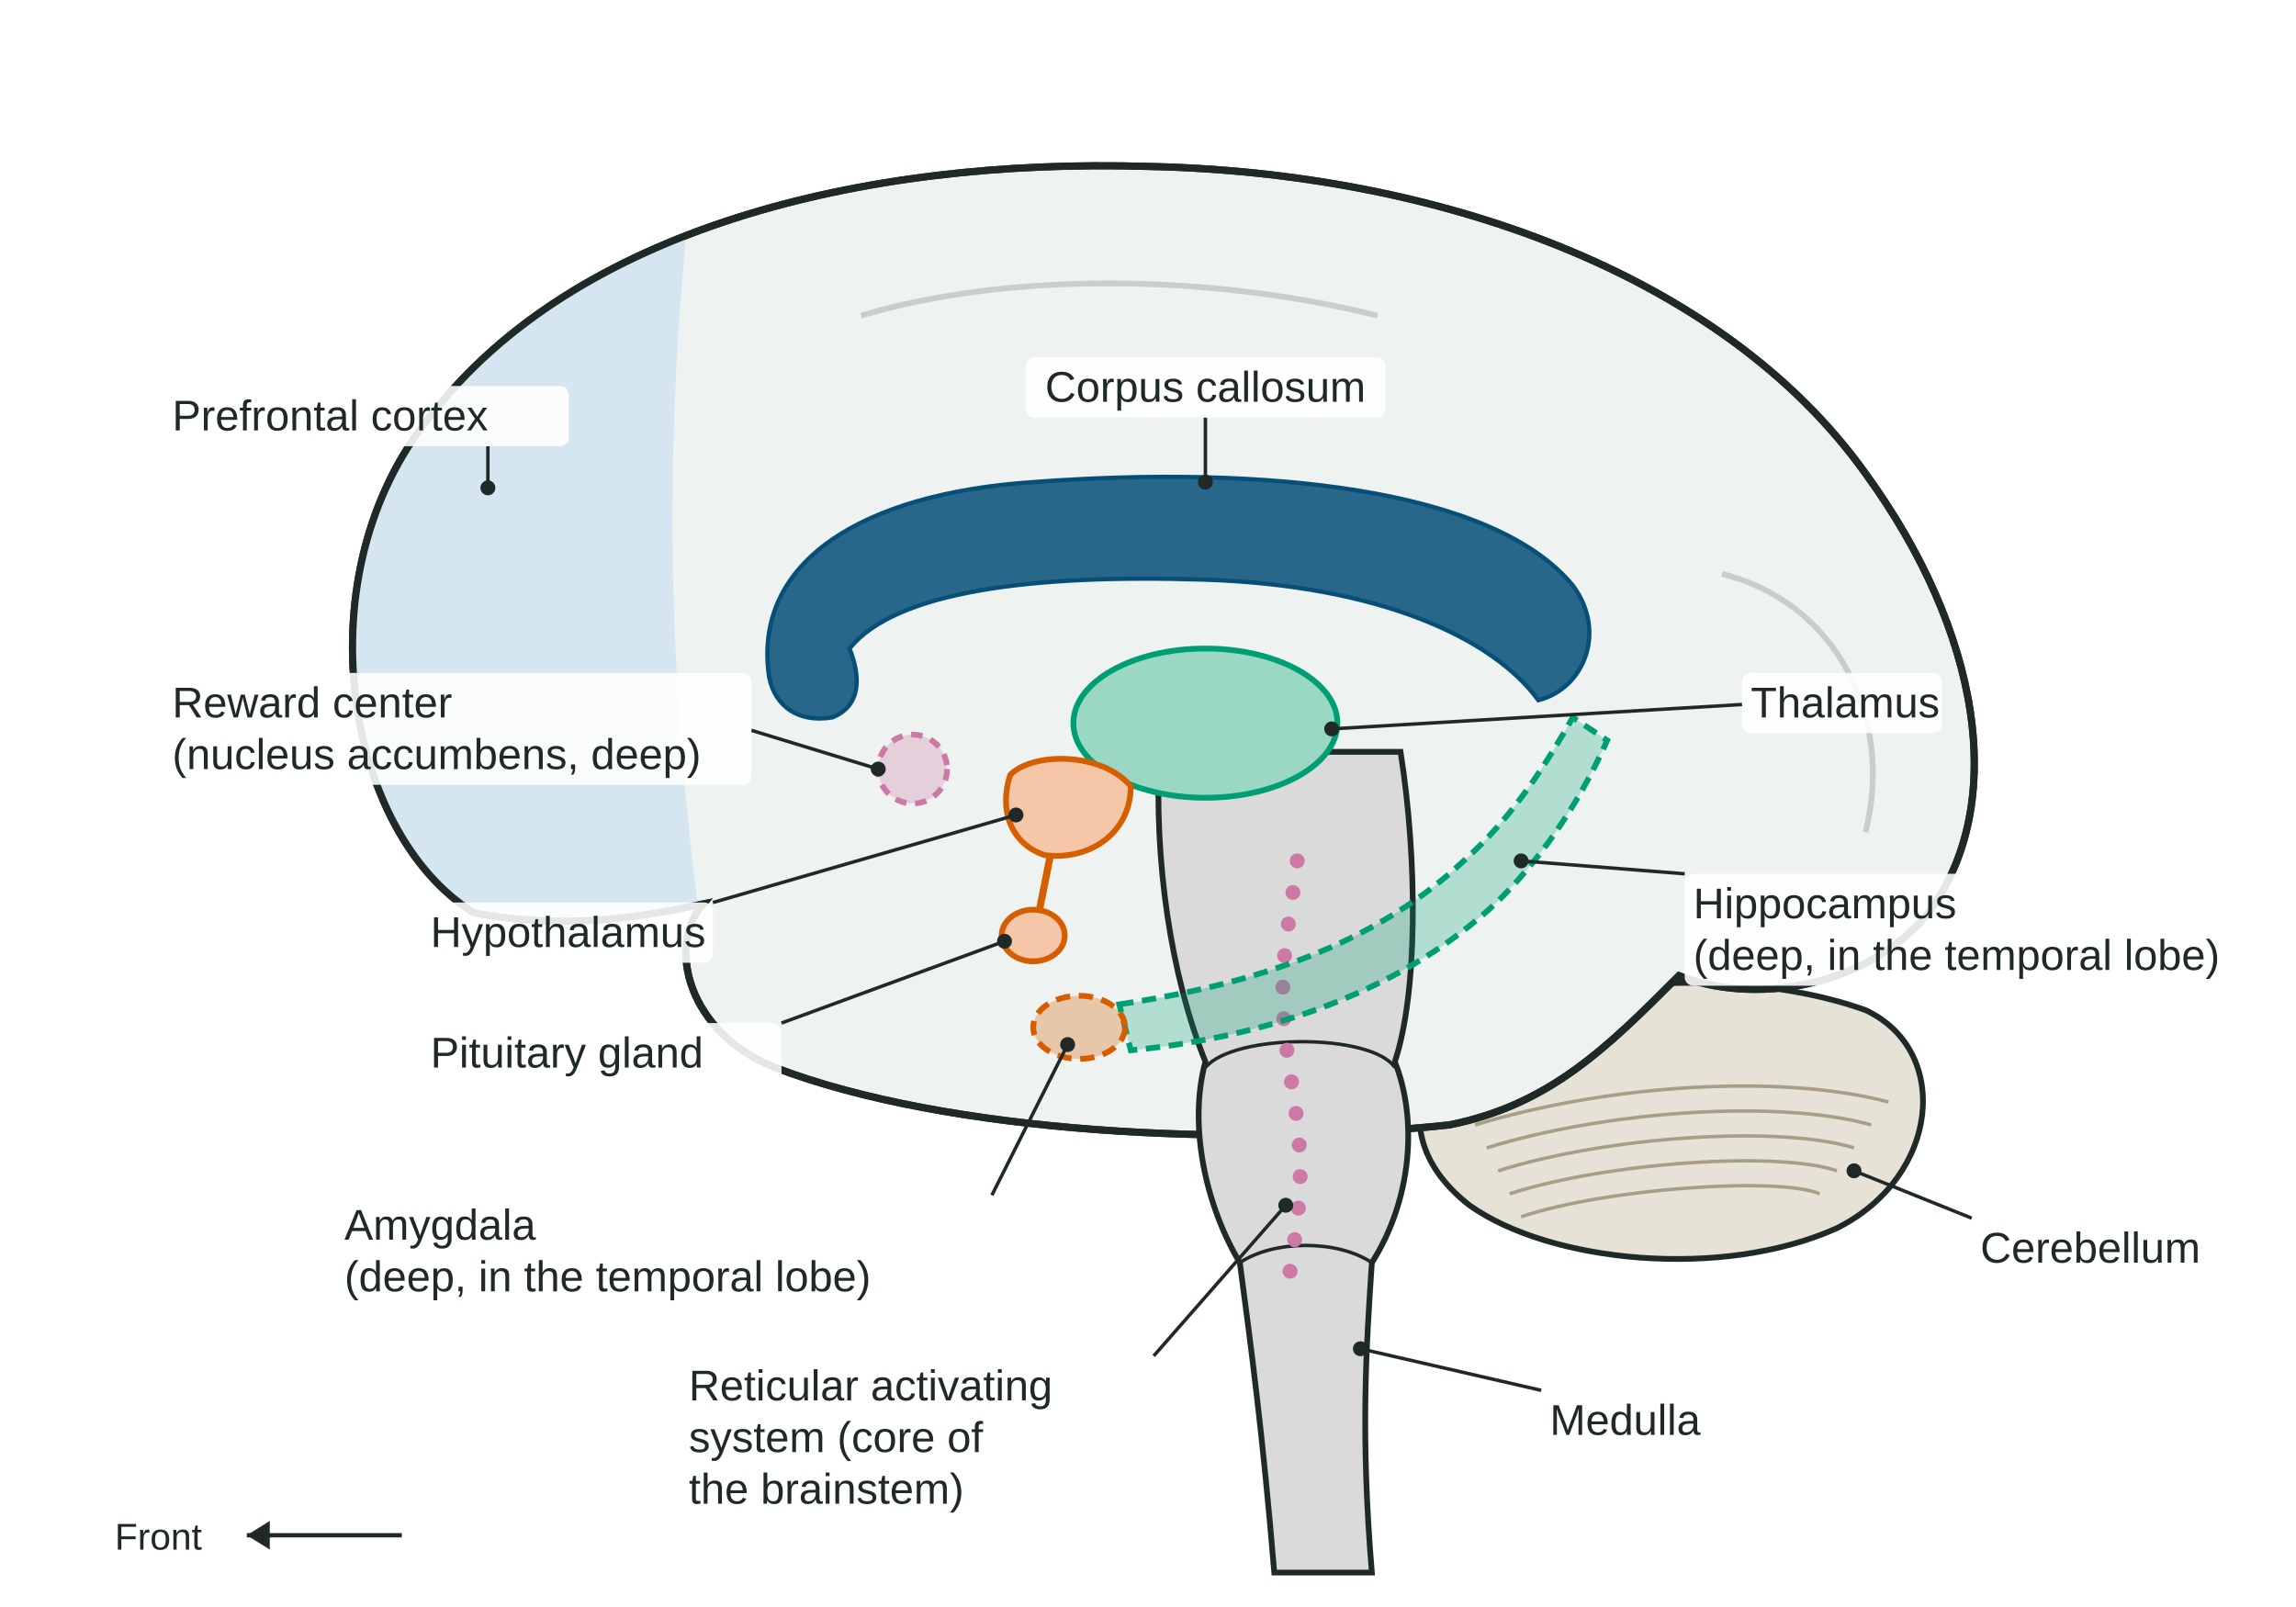
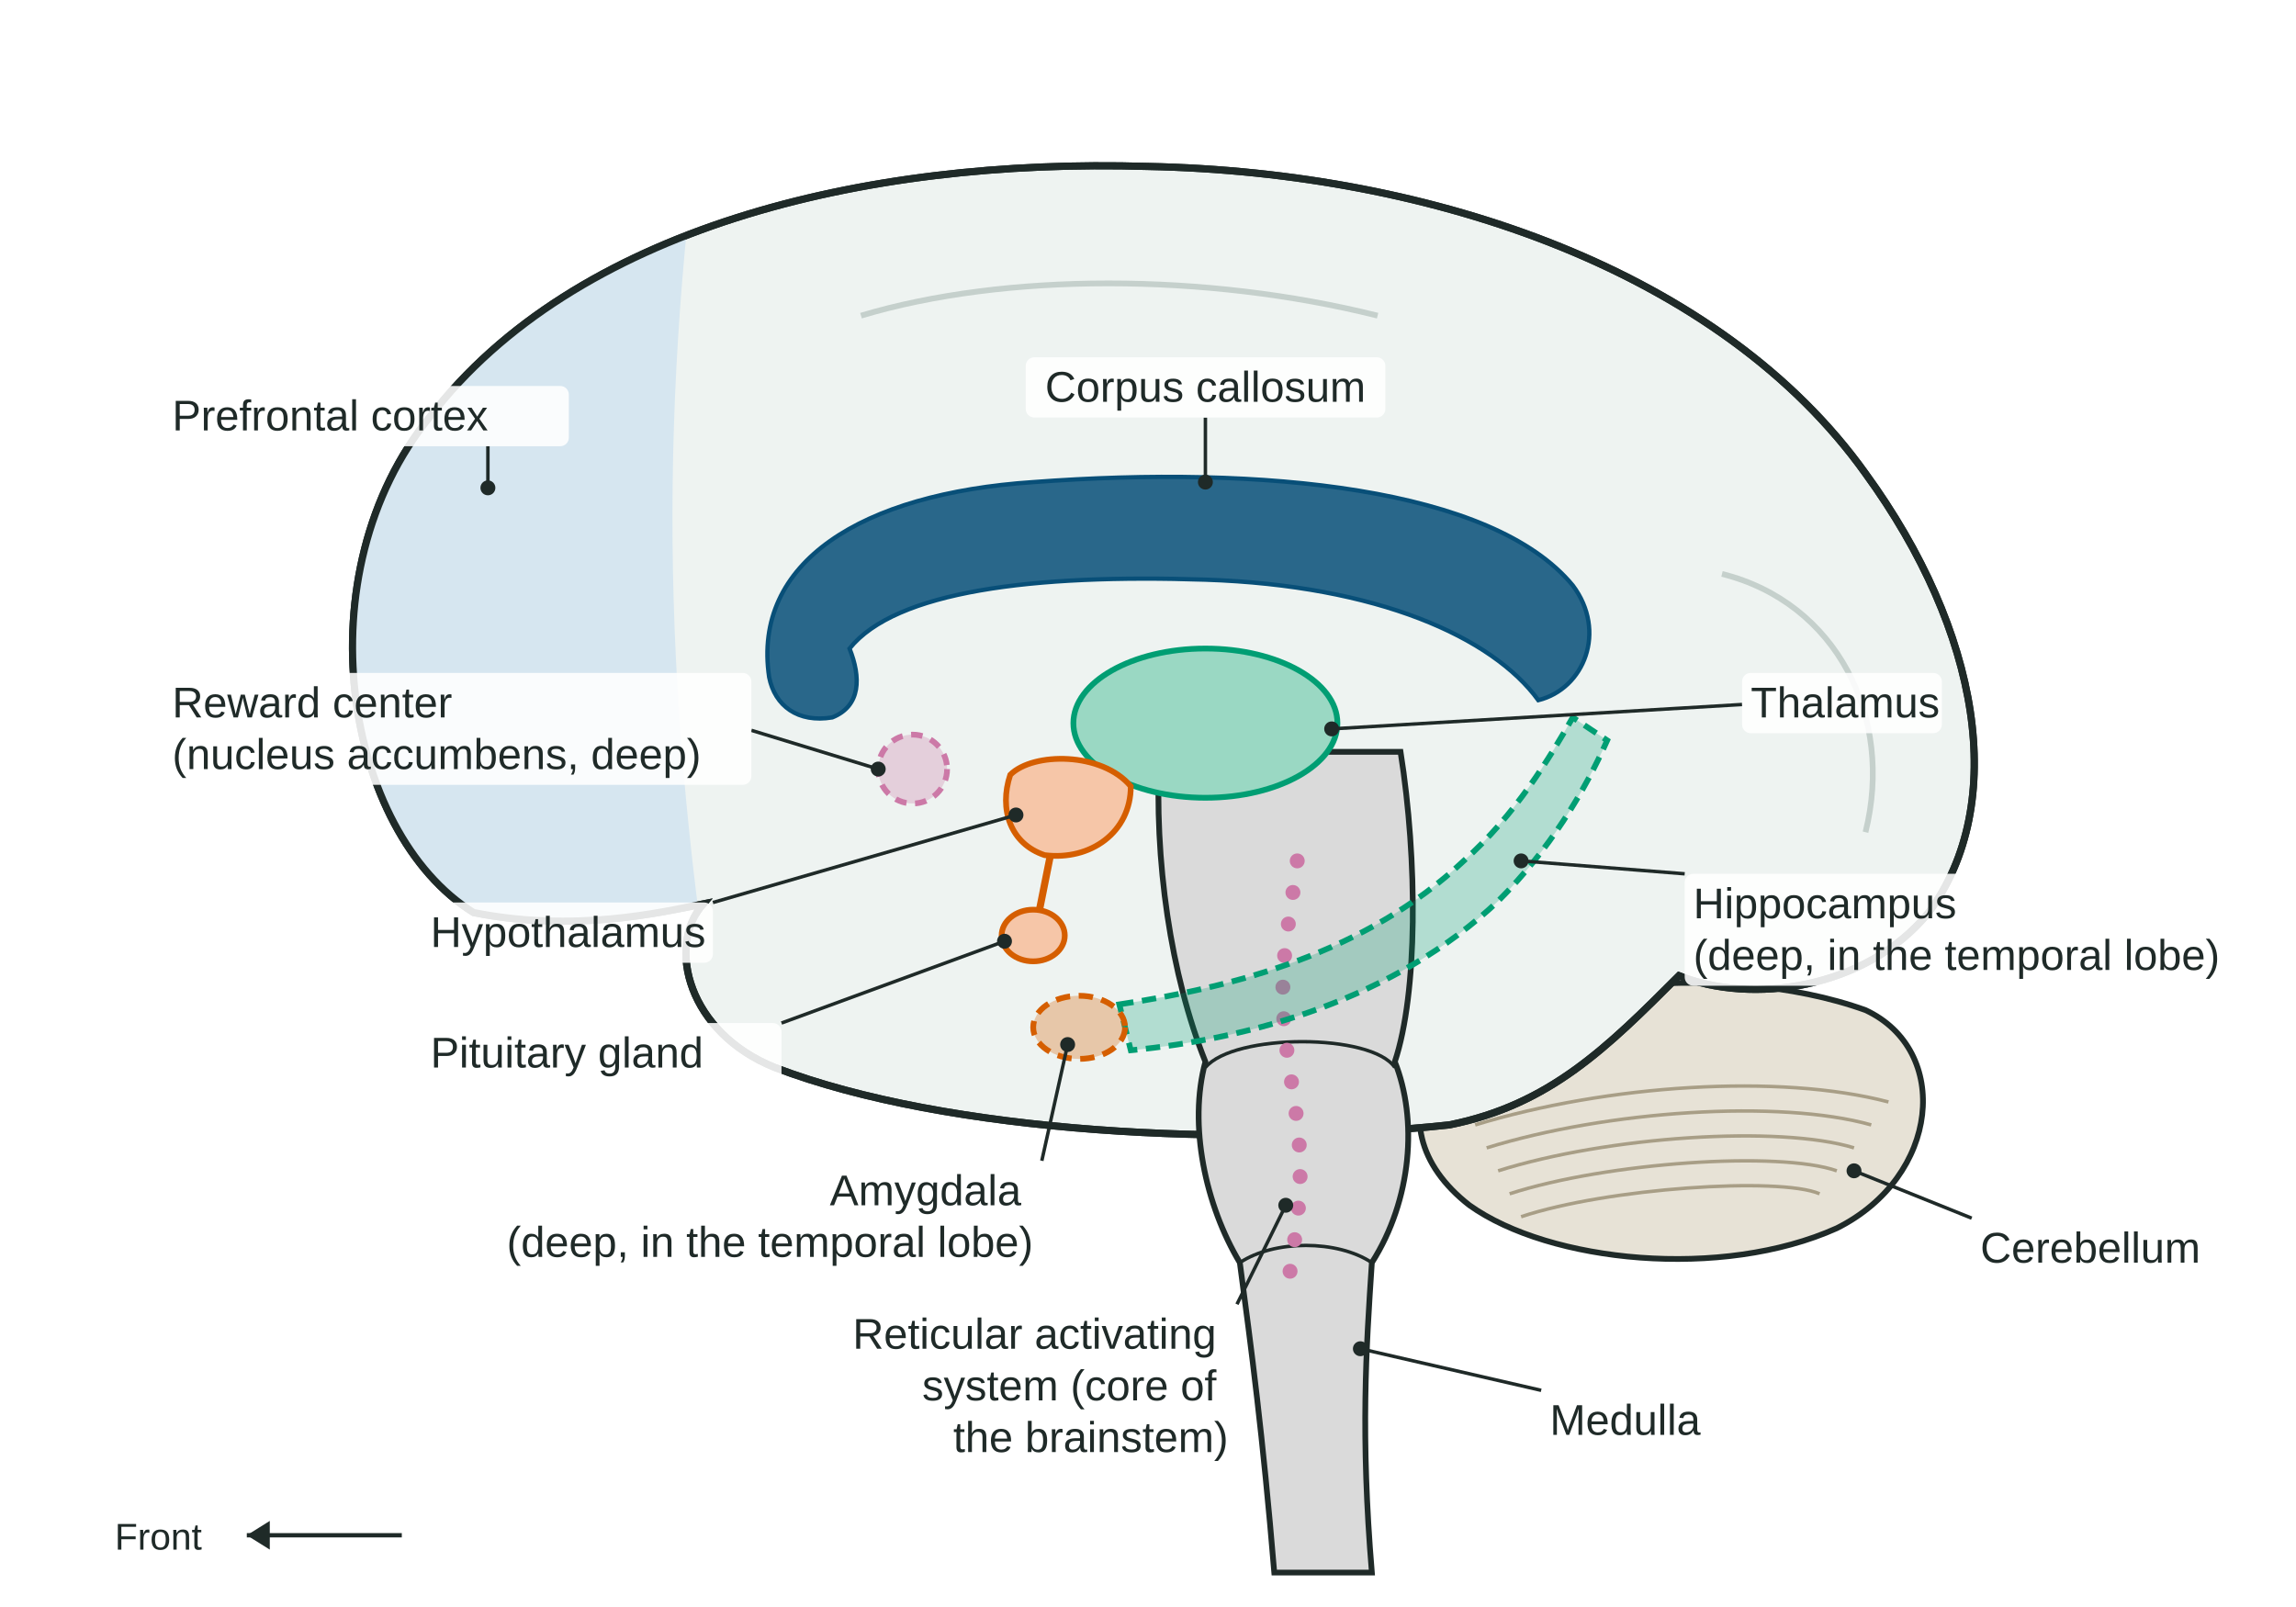
<svg xmlns="http://www.w3.org/2000/svg" viewBox="0 0 800 560" width="800" height="560" role="img" aria-labelledby="brain-inner-t brain-inner-d" font-family="Arial, Helvetica, sans-serif">
  <rect width="800" height="560" fill="#FFFFFF" />
  <defs>
    <clipPath id="brain-inner-cl">
      <path d="M165 318 C120 290 105 200 150 145 C200 80 300 55 400 58 C500 60 600 95 650 165 C690 220 700 280 672 318 C650 345 610 350 585 340 C560 365 540 385 505 392 C430 400 330 395 270 372 C240 360 232 330 245 315 C230 318 200 325 165 318 Z" />
    </clipPath>
  </defs>
  <path d="M500 372 C520 342 600 334 650 352 C680 366 676 410 640 428 C600 446 540 440 512 420 C494 406 490 388 500 372 Z" fill="#E7E2D6" stroke="#1F2A28" stroke-width="2" />
  <path d="M514 392 C560 378 620 374 658 384" fill="none" stroke="#A89E86" stroke-width="1.2" />
  <path d="M518 400 C560 387 620 383 652 392" fill="none" stroke="#A89E86" stroke-width="1.2" />
  <path d="M522 408 C560 396 620 392 646 400" fill="none" stroke="#A89E86" stroke-width="1.2" />
  <path d="M526 416 C560 405 620 401 640 408" fill="none" stroke="#A89E86" stroke-width="1.2" />
  <path d="M530 424 C560 414 620 410 634 416" fill="none" stroke="#A89E86" stroke-width="1.2" />
  <path d="M165 318 C120 290 105 200 150 145 C200 80 300 55 400 58 C500 60 600 95 650 165 C690 220 700 280 672 318 C650 345 610 350 585 340 C560 365 540 385 505 392 C430 400 330 395 270 372 C240 360 232 330 245 315 C230 318 200 325 165 318 Z" fill="#EEF3F1" stroke="#1F2A28" stroke-width="2.5" />
  <path d="M232 196 C210 160 170 165 160 200 M600 200 C640 210 660 250 650 290 M300 110 C350 95 420 95 480 110" fill="none" stroke="#C5D0CC" stroke-width="2" />
  <g clip-path="url(#brain-inner-cl)">
    <path d="M0 0 L250 0 C230 120 230 220 245 330 L0 330 Z" fill="#D6E6F0" />
  </g>
  <path d="M165 318 C120 290 105 200 150 145 C200 80 300 55 400 58 C500 60 600 95 650 165 C690 220 700 280 672 318 C650 345 610 350 585 340 C560 365 540 385 505 392 C430 400 330 395 270 372 C240 360 232 330 245 315 C230 318 200 325 165 318 Z" fill="none" stroke="#1F2A28" stroke-width="2.5" />
  <path d="M404 262 C402 300 408 340 420 370 C414 392 420 420 432 440 C436 470 440 500 444 548 L478 548 C474 500 476 470 478 440 C492 418 494 390 486 370 C494 346 494 300 488 262 Z" fill="#DADADA" stroke="#1F2A28" stroke-width="2" />
  <path d="M420 372 C430 360 478 360 486 372" fill="none" stroke="#1F2A28" stroke-width="1.2" />
  <path d="M432 440 C444 432 466 432 478 440" fill="none" stroke="#1F2A28" stroke-width="1.2" />
  <circle cx="452" cy="300" r="2.6" fill="#CC79A7" />
  <circle cx="450.5" cy="311" r="2.6" fill="#CC79A7" />
  <circle cx="448.9" cy="322" r="2.6" fill="#CC79A7" />
  <circle cx="447.6" cy="333" r="2.6" fill="#CC79A7" />
  <circle cx="447" cy="344" r="2.6" fill="#CC79A7" />
  <circle cx="447.3" cy="355" r="2.6" fill="#CC79A7" />
  <circle cx="448.4" cy="366" r="2.6" fill="#CC79A7" />
  <circle cx="450" cy="377" r="2.6" fill="#CC79A7" />
  <circle cx="451.6" cy="388" r="2.6" fill="#CC79A7" />
  <circle cx="452.7" cy="399" r="2.6" fill="#CC79A7" />
  <circle cx="453" cy="410" r="2.6" fill="#CC79A7" />
  <circle cx="452.4" cy="421" r="2.6" fill="#CC79A7" />
  <circle cx="451.1" cy="432" r="2.6" fill="#CC79A7" />
  <circle cx="449.5" cy="443" r="2.6" fill="#CC79A7" />
  <path d="M268 236 C262 196 300 172 360 168 C440 162 520 170 548 204 C560 220 552 240 536 244 C520 222 480 204 420 202 C360 200 312 206 296 226 C300 236 300 246 290 250 C278 252 270 246 268 236 Z" fill="#084F78" fill-opacity="0.85" stroke="#084F78" stroke-width="1.5" />
  <ellipse cx="420" cy="252" rx="46" ry="26" fill="#9AD8C3" stroke="#009E73" stroke-width="2" />
  <path d="M352 270 C360 262 384 262 394 274 C394 290 380 300 364 298 C352 294 348 282 352 270 Z" fill="#F6C6A8" stroke="#D55E00" stroke-width="2" />
  <path d="M366 298 L362 318" stroke="#D55E00" stroke-width="2.5" />
  <ellipse cx="360" cy="326" rx="11" ry="9" fill="#F6C6A8" stroke="#D55E00" stroke-width="2" />
  <circle cx="318" cy="268" r="12" fill="#CC79A7" fill-opacity="0.3" stroke="#CC79A7" stroke-width="2" stroke-dasharray="4 3" />
  <path d="M390 350 C430 344 476 332 510 300 C528 284 540 264 548 250 L560 258 C552 276 540 296 522 314 C486 348 436 362 394 366 Z" fill="#009E73" fill-opacity="0.25" stroke="#009E73" stroke-width="2" stroke-dasharray="5 3" />
  <ellipse cx="376" cy="358" rx="16" ry="11" fill="#D55E00" fill-opacity="0.3" stroke="#D55E00" stroke-width="2" stroke-dasharray="5 3" />
  <line x1="420" y1="145.5" x2="420" y2="168" stroke="#1F2A28" stroke-width="1.2" />
  <circle cx="420" cy="168" r="2.6" fill="#1F2A28" />
  <rect x="357.4" y="124.5" width="125.3" height="21" rx="3" fill="#FFFFFF" fill-opacity="0.88" />
  <text x="420" y="140" font-size="15" text-anchor="middle" fill="#1F2A28">
    <tspan x="420" dy="0">Corpus callosum</tspan>
  </text>
  <line x1="607" y1="245.5" x2="464" y2="254" stroke="#1F2A28" stroke-width="1.2" />
  <circle cx="464" cy="254" r="2.6" fill="#1F2A28" />
  <rect x="607" y="234.5" width="69.6" height="21" rx="3" fill="#FFFFFF" fill-opacity="0.88" />
  <text x="610" y="250" font-size="15" text-anchor="start" fill="#1F2A28">
    <tspan x="610" dy="0">Thalamus</tspan>
  </text>
  <line x1="248.4" y1="314.5" x2="354" y2="284" stroke="#1F2A28" stroke-width="1.2" />
  <circle cx="354" cy="284" r="2.6" fill="#1F2A28" />
  <rect x="147" y="314.5" width="101.4" height="21" rx="3" fill="#FFFFFF" fill-opacity="0.88" />
  <text x="150" y="330" font-size="15" text-anchor="start" fill="#1F2A28">
    <tspan x="150" dy="0">Hypothalamus</tspan>
  </text>
  <line x1="272.3" y1="356.5" x2="350" y2="328" stroke="#1F2A28" stroke-width="1.2" />
  <circle cx="350" cy="328" r="2.6" fill="#1F2A28" />
  <rect x="147" y="356.5" width="125.3" height="21" rx="3" fill="#FFFFFF" fill-opacity="0.88" />
  <text x="150" y="372" font-size="15" text-anchor="start" fill="#1F2A28">
    <tspan x="150" dy="0">Pituitary gland</tspan>
  </text>
-   <line x1="345.6" y1="416.5" x2="372" y2="364" stroke="#1F2A28" stroke-width="1.2" />
+   <line x1="363" y1="404.5" x2="372" y2="364" stroke="#1F2A28" stroke-width="1.2" />
  <circle cx="372" cy="364" r="2.6" fill="#1F2A28" />
-   <rect x="117" y="416.5" width="228.6" height="39" rx="3" fill="#FFFFFF" fill-opacity="0.88" />
-   <text x="120" y="432" font-size="15" text-anchor="start" fill="#1F2A28">
-     <tspan x="120" dy="0">Amygdala</tspan>
-     <tspan x="120" dy="18">(deep, in the temporal lobe)</tspan>
+   <rect x="134.4" y="404.5" width="228.6" height="39" rx="3" fill="#FFFFFF" fill-opacity="0.88" />
+   <text x="360" y="420" font-size="15" text-anchor="end" fill="#1F2A28">
+     <tspan x="360" dy="0">Amygdala</tspan>
+     <tspan x="360" dy="18">(deep, in the temporal lobe)</tspan>
  </text>
  <line x1="587" y1="304.5" x2="530" y2="300" stroke="#1F2A28" stroke-width="1.2" />
  <circle cx="530" cy="300" r="2.6" fill="#1F2A28" />
  <rect x="587" y="304.5" width="228.6" height="39" rx="3" fill="#FFFFFF" fill-opacity="0.88" />
  <text x="590" y="320" font-size="15" text-anchor="start" fill="#1F2A28">
    <tspan x="590" dy="0">Hippocampus</tspan>
    <tspan x="590" dy="18">(deep, in the temporal lobe)</tspan>
  </text>
  <line x1="261.8" y1="254.5" x2="306" y2="268" stroke="#1F2A28" stroke-width="1.2" />
  <circle cx="306" cy="268" r="2.6" fill="#1F2A28" />
  <rect x="57" y="234.5" width="204.8" height="39" rx="3" fill="#FFFFFF" fill-opacity="0.88" />
  <text x="60" y="250" font-size="15" text-anchor="start" fill="#1F2A28">
    <tspan x="60" dy="0">Reward center</tspan>
    <tspan x="60" dy="18">(nucleus accumbens, deep)</tspan>
  </text>
  <line x1="170" y1="155.5" x2="170" y2="170" stroke="#1F2A28" stroke-width="1.2" />
  <circle cx="170" cy="170" r="2.6" fill="#1F2A28" />
  <rect x="57" y="134.5" width="141.2" height="21" rx="3" fill="#FFFFFF" fill-opacity="0.88" />
  <text x="60" y="150" font-size="15" text-anchor="start" fill="#1F2A28">
    <tspan x="60" dy="0">Prefrontal cortex</tspan>
  </text>
-   <line x1="402" y1="472.5" x2="448" y2="420" stroke="#1F2A28" stroke-width="1.2" />
+   <line x1="431" y1="454.5" x2="448" y2="420" stroke="#1F2A28" stroke-width="1.2" />
  <circle cx="448" cy="420" r="2.6" fill="#1F2A28" />
-   <rect x="237" y="472.5" width="165" height="57" rx="3" fill="#FFFFFF" fill-opacity="0.88" />
-   <text x="240" y="488" font-size="15" text-anchor="start" fill="#1F2A28">
-     <tspan x="240" dy="0">Reticular activating</tspan>
-     <tspan x="240" dy="18">system (core of</tspan>
-     <tspan x="240" dy="18">the brainstem)</tspan>
+   <rect x="266" y="454.5" width="165" height="57" rx="3" fill="#FFFFFF" fill-opacity="0.88" />
+   <text x="428" y="470" font-size="15" text-anchor="end" fill="#1F2A28">
+     <tspan x="428" dy="0">Reticular activating</tspan>
+     <tspan x="428" dy="18">system (core of</tspan>
+     <tspan x="428" dy="18">the brainstem)</tspan>
  </text>
  <line x1="537" y1="484.5" x2="474" y2="470" stroke="#1F2A28" stroke-width="1.2" />
  <circle cx="474" cy="470" r="2.6" fill="#1F2A28" />
  <rect x="537" y="484.5" width="61.7" height="21" rx="3" fill="#FFFFFF" fill-opacity="0.88" />
  <text x="540" y="500" font-size="15" text-anchor="start" fill="#1F2A28">
    <tspan x="540" dy="0">Medulla</tspan>
  </text>
  <line x1="687" y1="424.5" x2="646" y2="408" stroke="#1F2A28" stroke-width="1.2" />
  <circle cx="646" cy="408" r="2.6" fill="#1F2A28" />
  <rect x="687" y="424.5" width="85.5" height="21" rx="3" fill="#FFFFFF" fill-opacity="0.88" />
  <text x="690" y="440" font-size="15" text-anchor="start" fill="#1F2A28">
    <tspan x="690" dy="0">Cerebellum</tspan>
  </text>
  <text x="40" y="540" font-size="13" text-anchor="start" fill="#1F2A28">
    <tspan x="40" dy="0">Front</tspan>
  </text>
  <path d="M86 535 L140 535" stroke="#1F2A28" stroke-width="1.5" />
  <path d="M86 535 L94 530 L94 540 Z" fill="#1F2A28" />
</svg>
